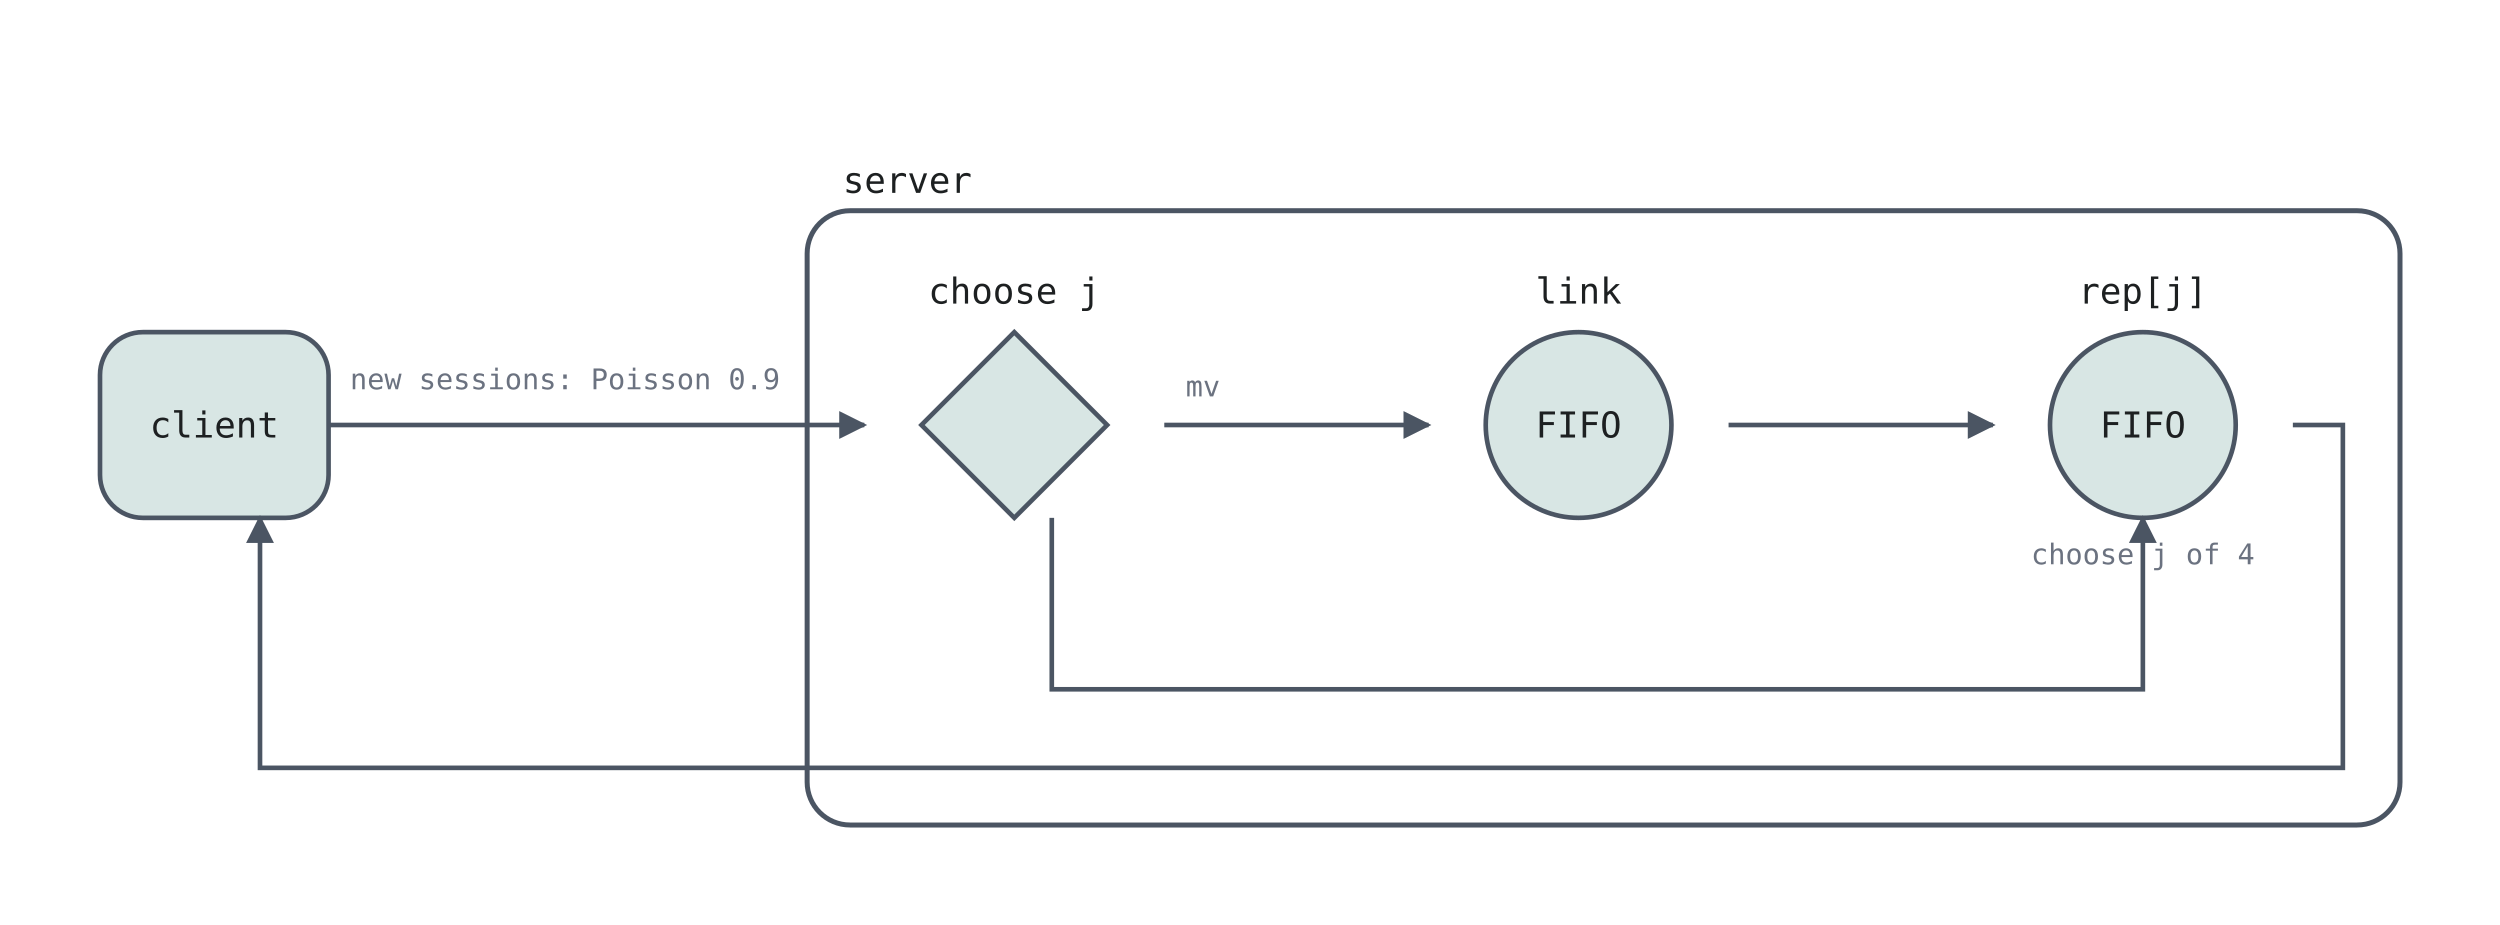
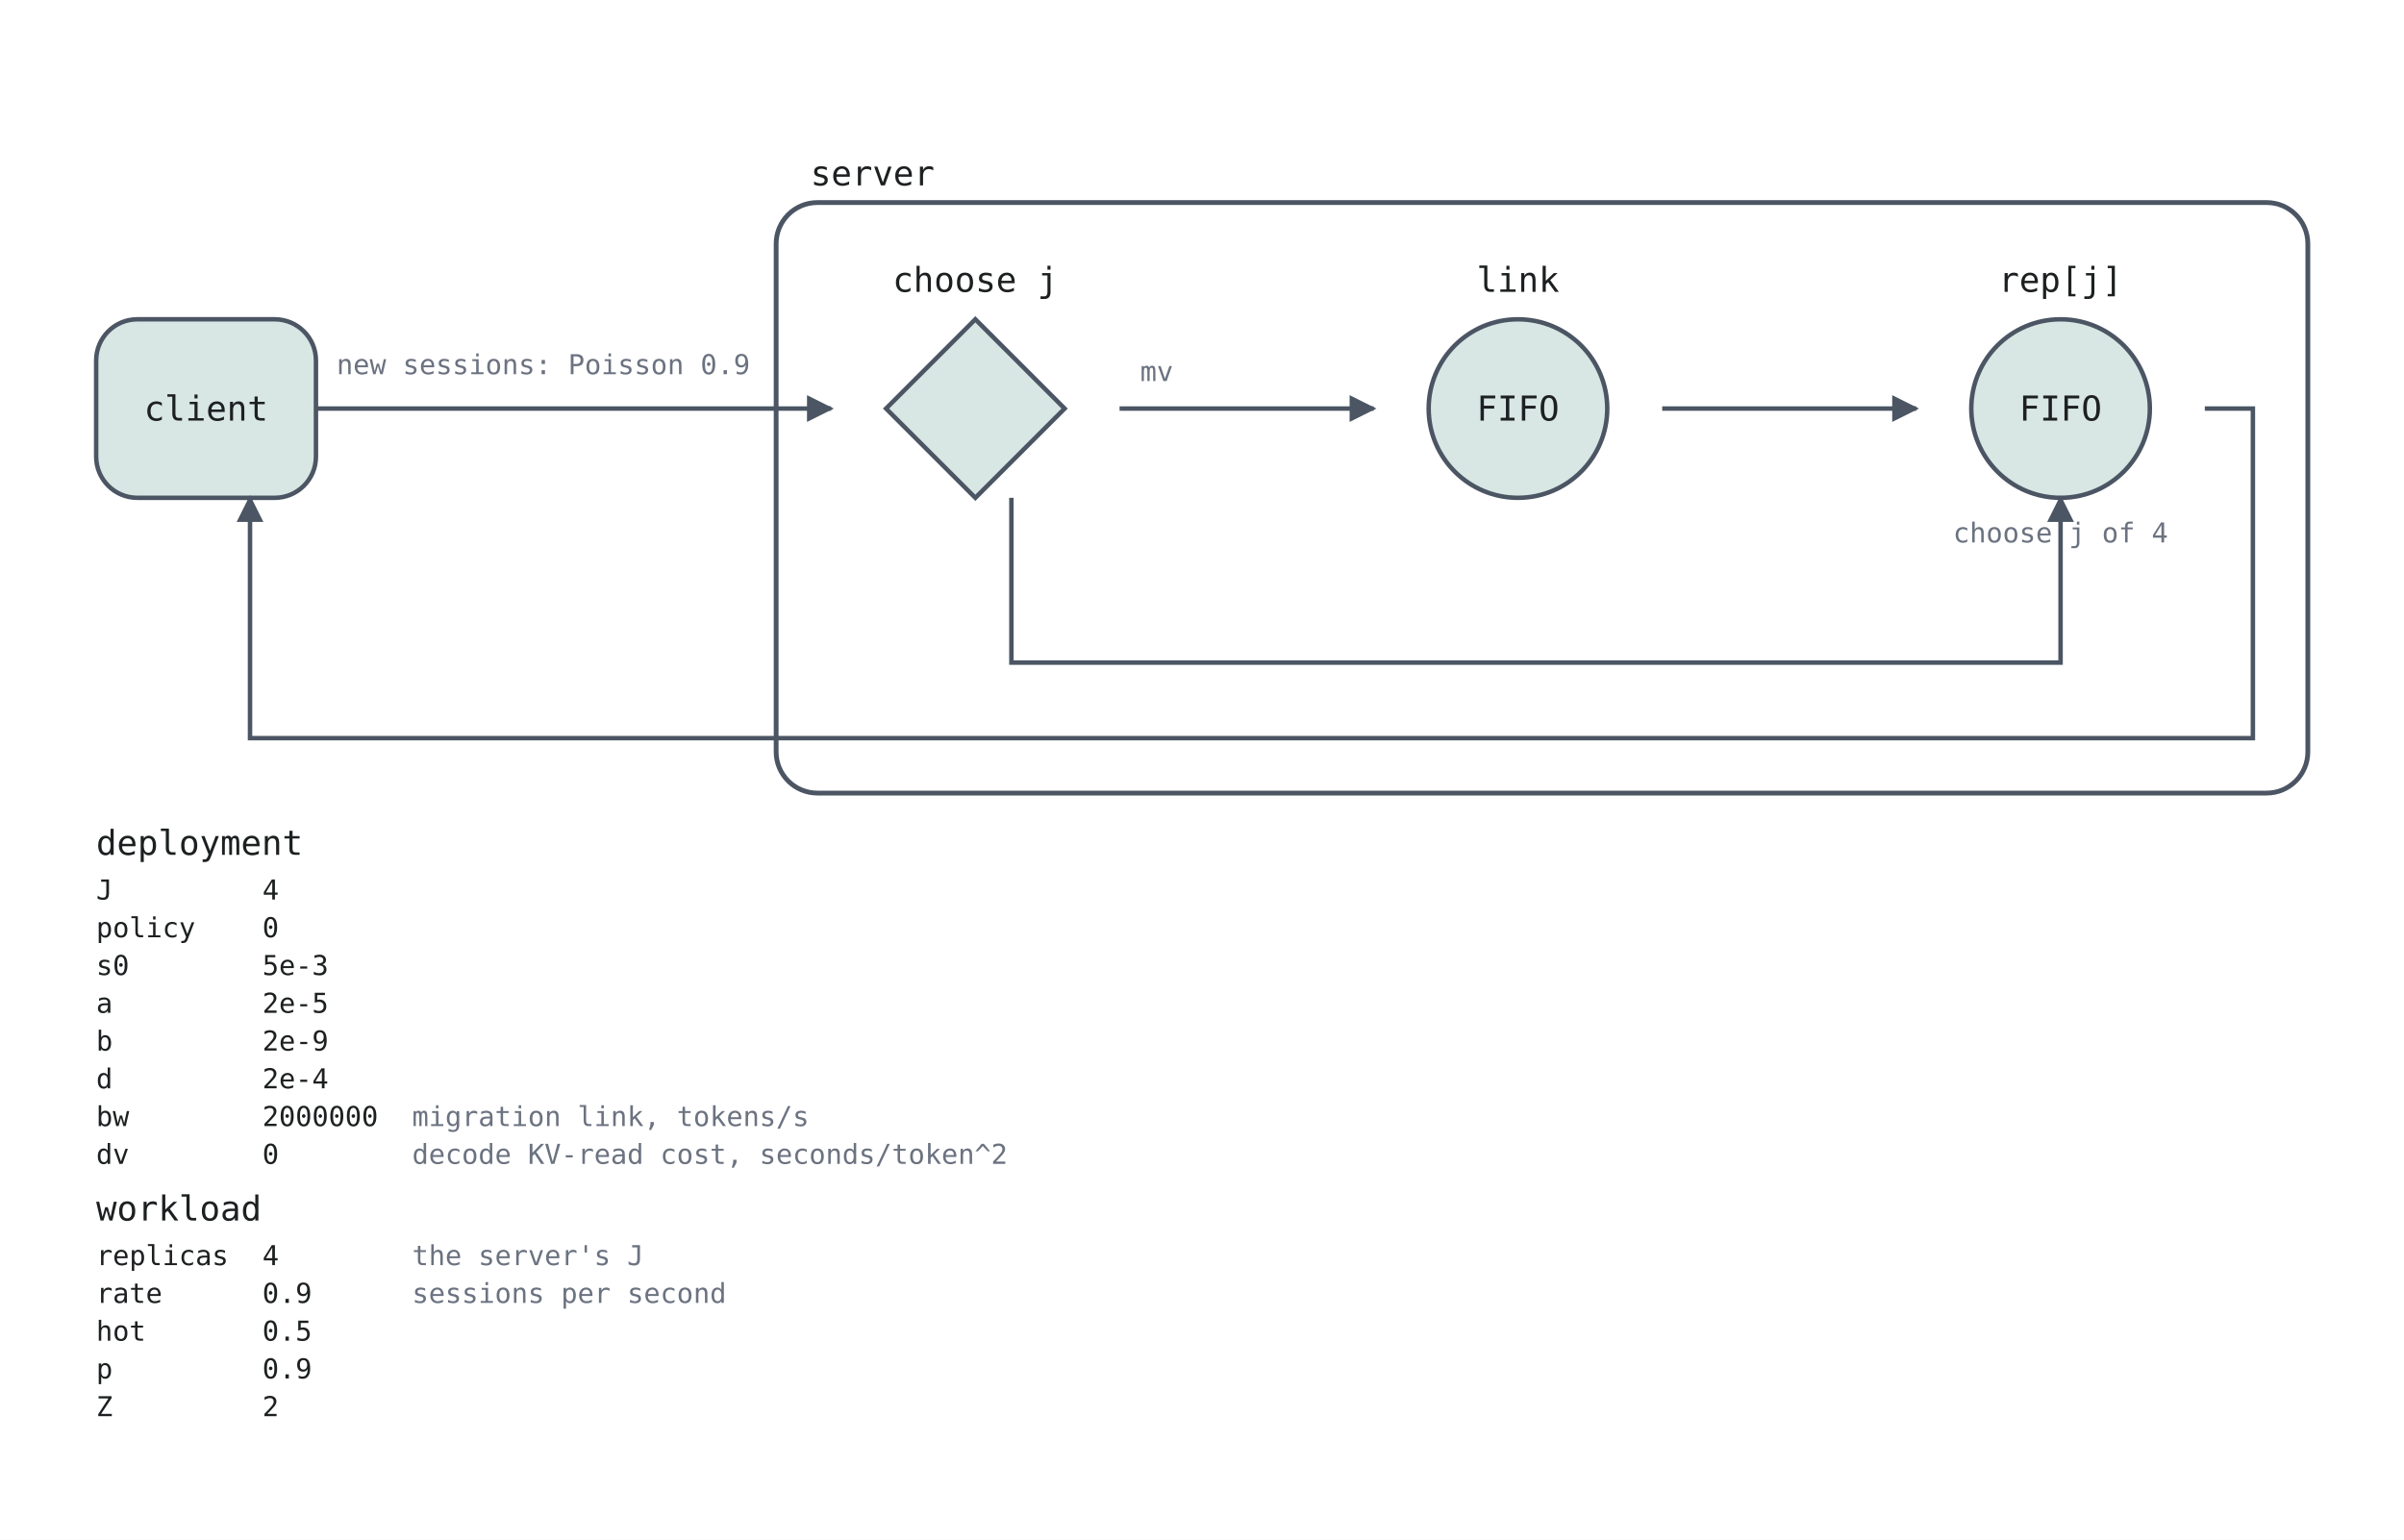
- <svg xmlns="http://www.w3.org/2000/svg" width="700" height="259" viewBox="0 0 700 259" role="img">
+ <svg xmlns="http://www.w3.org/2000/svg" width="700" height="448.5" viewBox="0 0 700 448.5" role="img">
  <style>
  text { font-family: ui-monospace, "SF Mono", Menlo, Consolas, monospace; }
  @media (prefers-color-scheme: dark) {
    text { fill: #e8e6e3; } text.dim { fill: #9aa4b2; }
    .bg { fill:#14171a }
    .solid { fill:#232a31;stroke:#b6bfcc }
    .cached { fill:#33302a }
    .instance { fill:#1a1f24;stroke:#b6bfcc }
    .frame { stroke:#b6bfcc }
    .server { stroke:#b6bfcc }
    .enclosure { stroke:#9aa4b2 }
    .station { fill:#26403d;stroke:#b6bfcc }
    .cell { fill:#14171a;stroke:#b6bfcc }
    .rail { stroke:#b6bfcc }
    .flow { stroke:#b6bfcc }
    .back { stroke:#b6bfcc }
    .poster { fill:#b6bfcc }
    .relation { stroke:#9aa4b2 }
  }
</style>
  <defs>
    <marker id="a" viewBox="0 0 10 10" refX="9" refY="5" markerWidth="6" markerHeight="6" orient="auto-start-reverse">
      <path d="M0 0 L10 5 L0 10 z" fill="context-stroke" />
    </marker>
  </defs>
-   <rect class="bg" fill="#ffffff" x="0" y="0" width="700" height="259" />
+   <rect class="bg" fill="#ffffff" x="0" y="0" width="700" height="448.5" />
  <rect class="server" fill="none" stroke="#4b5563" stroke-width="1.4" data-role="server" x="226" y="59" width="446" height="172" rx="12" />
  <g data-node="#0" data-role="decision">
    <polygon class="station" fill="#d8e6e4" stroke="#4b5563" stroke-width="1.3" points="284,93 310,119 284,145 258,119" />
  </g>
  <text x="284" y="85" text-anchor="middle" font-size="10" fill="#1d2021">choose j</text>
  <g data-node="link" data-stage="link">
    <circle class="station" fill="#d8e6e4" stroke="#4b5563" stroke-width="1.3" cx="442" cy="119" r="26" />
    <text x="442" y="122.5" text-anchor="middle" font-size="10" fill="#1d2021">FIFO</text>
  </g>
  <text x="442" y="85" text-anchor="middle" font-size="10" fill="#1d2021">link</text>
  <g data-node="rep" data-stage="rep">
    <circle class="station" fill="#d8e6e4" stroke="#4b5563" stroke-width="1.3" cx="600" cy="119" r="26" />
    <text x="600" y="122.5" text-anchor="middle" font-size="10" fill="#1d2021">FIFO</text>
  </g>
  <text x="600" y="85" text-anchor="middle" font-size="10" fill="#1d2021">rep[j]</text>
  <text x="600" y="158" text-anchor="middle" font-size="8" fill="#6b7280" class="dim">choose j of 4</text>
  <g data-node="#client" data-role="client">
    <rect class="station" fill="#d8e6e4" stroke="#4b5563" stroke-width="1.3" x="28" y="93" width="64" height="52" rx="12" />
    <text x="60" y="122.5" text-anchor="middle" font-size="10" fill="#1d2021">client</text>
  </g>
  <path class="flow" fill="none" stroke="#4b5563" stroke-width="1.3" data-role="arrival" data-from="#client" data-to="#0" d="M92 119 L242 119" marker-end="url(#a)" />
  <text x="98" y="109" text-anchor="start" font-size="8" fill="#6b7280" class="dim">new sessions: Poisson 0.9</text>
  <path class="flow" fill="none" stroke="#4b5563" stroke-width="1.3" data-role="flow" data-from="#0" data-to="link" d="M326 119 L400 119" marker-end="url(#a)" />
  <text x="332" y="111" text-anchor="start" font-size="8" fill="#6b7280" class="dim">mv</text>
  <path class="flow" fill="none" stroke="#4b5563" stroke-width="1.3" data-role="flow" data-from="link" data-to="rep" d="M484 119 L558 119" marker-end="url(#a)" />
  <path class="flow" fill="none" stroke="#4b5563" stroke-width="1.3" data-role="flow" data-from="#0" data-to="rep" d="M294.5 145 L294.5 193 L600 193 L600 145" marker-end="url(#a)" />
  <path class="flow" fill="none" stroke="#4b5563" stroke-width="1.3" data-role="exit" data-from="rep" data-to="#client" d="M642 119 L656 119 L656 215 L72.8 215 L72.8 145" marker-end="url(#a)" />
  <text x="236" y="54" text-anchor="start" font-size="10" fill="#1d2021">server</text>
+   <text x="28" y="249" text-anchor="start" font-size="10" fill="#1d2021">deployment</text>
+   <text x="28" y="262" text-anchor="start" font-size="8" fill="#1d2021">J</text>
+   <text x="76.4" y="262" text-anchor="start" font-size="8" fill="#1d2021">4</text>
+   <text x="28" y="273" text-anchor="start" font-size="8" fill="#1d2021">policy</text>
+   <text x="76.4" y="273" text-anchor="start" font-size="8" fill="#1d2021">0</text>
+   <text x="28" y="284" text-anchor="start" font-size="8" fill="#1d2021">s0</text>
+   <text x="76.4" y="284" text-anchor="start" font-size="8" fill="#1d2021">5e-3</text>
+   <text x="28" y="295" text-anchor="start" font-size="8" fill="#1d2021">a</text>
+   <text x="76.4" y="295" text-anchor="start" font-size="8" fill="#1d2021">2e-5</text>
+   <text x="28" y="306" text-anchor="start" font-size="8" fill="#1d2021">b</text>
+   <text x="76.4" y="306" text-anchor="start" font-size="8" fill="#1d2021">2e-9</text>
+   <text x="28" y="317" text-anchor="start" font-size="8" fill="#1d2021">d</text>
+   <text x="76.4" y="317" text-anchor="start" font-size="8" fill="#1d2021">2e-4</text>
+   <text x="28" y="328" text-anchor="start" font-size="8" fill="#1d2021">bw</text>
+   <text x="76.4" y="328" text-anchor="start" font-size="8" fill="#1d2021">2000000</text>
+   <text x="120" y="328" text-anchor="start" font-size="8" fill="#6b7280" class="dim">migration link, tokens/s</text>
+   <text x="28" y="339" text-anchor="start" font-size="8" fill="#1d2021">dv</text>
+   <text x="76.4" y="339" text-anchor="start" font-size="8" fill="#1d2021">0</text>
+   <text x="120" y="339" text-anchor="start" font-size="8" fill="#6b7280" class="dim">decode KV-read cost, seconds/token^2</text>
+   <text x="28" y="355.5" text-anchor="start" font-size="10" fill="#1d2021">workload</text>
+   <text x="28" y="368.5" text-anchor="start" font-size="8" fill="#1d2021">replicas</text>
+   <text x="76.4" y="368.5" text-anchor="start" font-size="8" fill="#1d2021">4</text>
+   <text x="120" y="368.5" text-anchor="start" font-size="8" fill="#6b7280" class="dim">the server's J</text>
+   <text x="28" y="379.5" text-anchor="start" font-size="8" fill="#1d2021">rate</text>
+   <text x="76.4" y="379.5" text-anchor="start" font-size="8" fill="#1d2021">0.9</text>
+   <text x="120" y="379.5" text-anchor="start" font-size="8" fill="#6b7280" class="dim">sessions per second</text>
+   <text x="28" y="390.5" text-anchor="start" font-size="8" fill="#1d2021">hot</text>
+   <text x="76.4" y="390.5" text-anchor="start" font-size="8" fill="#1d2021">0.5</text>
+   <text x="28" y="401.5" text-anchor="start" font-size="8" fill="#1d2021">p</text>
+   <text x="76.4" y="401.5" text-anchor="start" font-size="8" fill="#1d2021">0.9</text>
+   <text x="28" y="412.5" text-anchor="start" font-size="8" fill="#1d2021">Z</text>
+   <text x="76.4" y="412.5" text-anchor="start" font-size="8" fill="#1d2021">2</text>
</svg>
